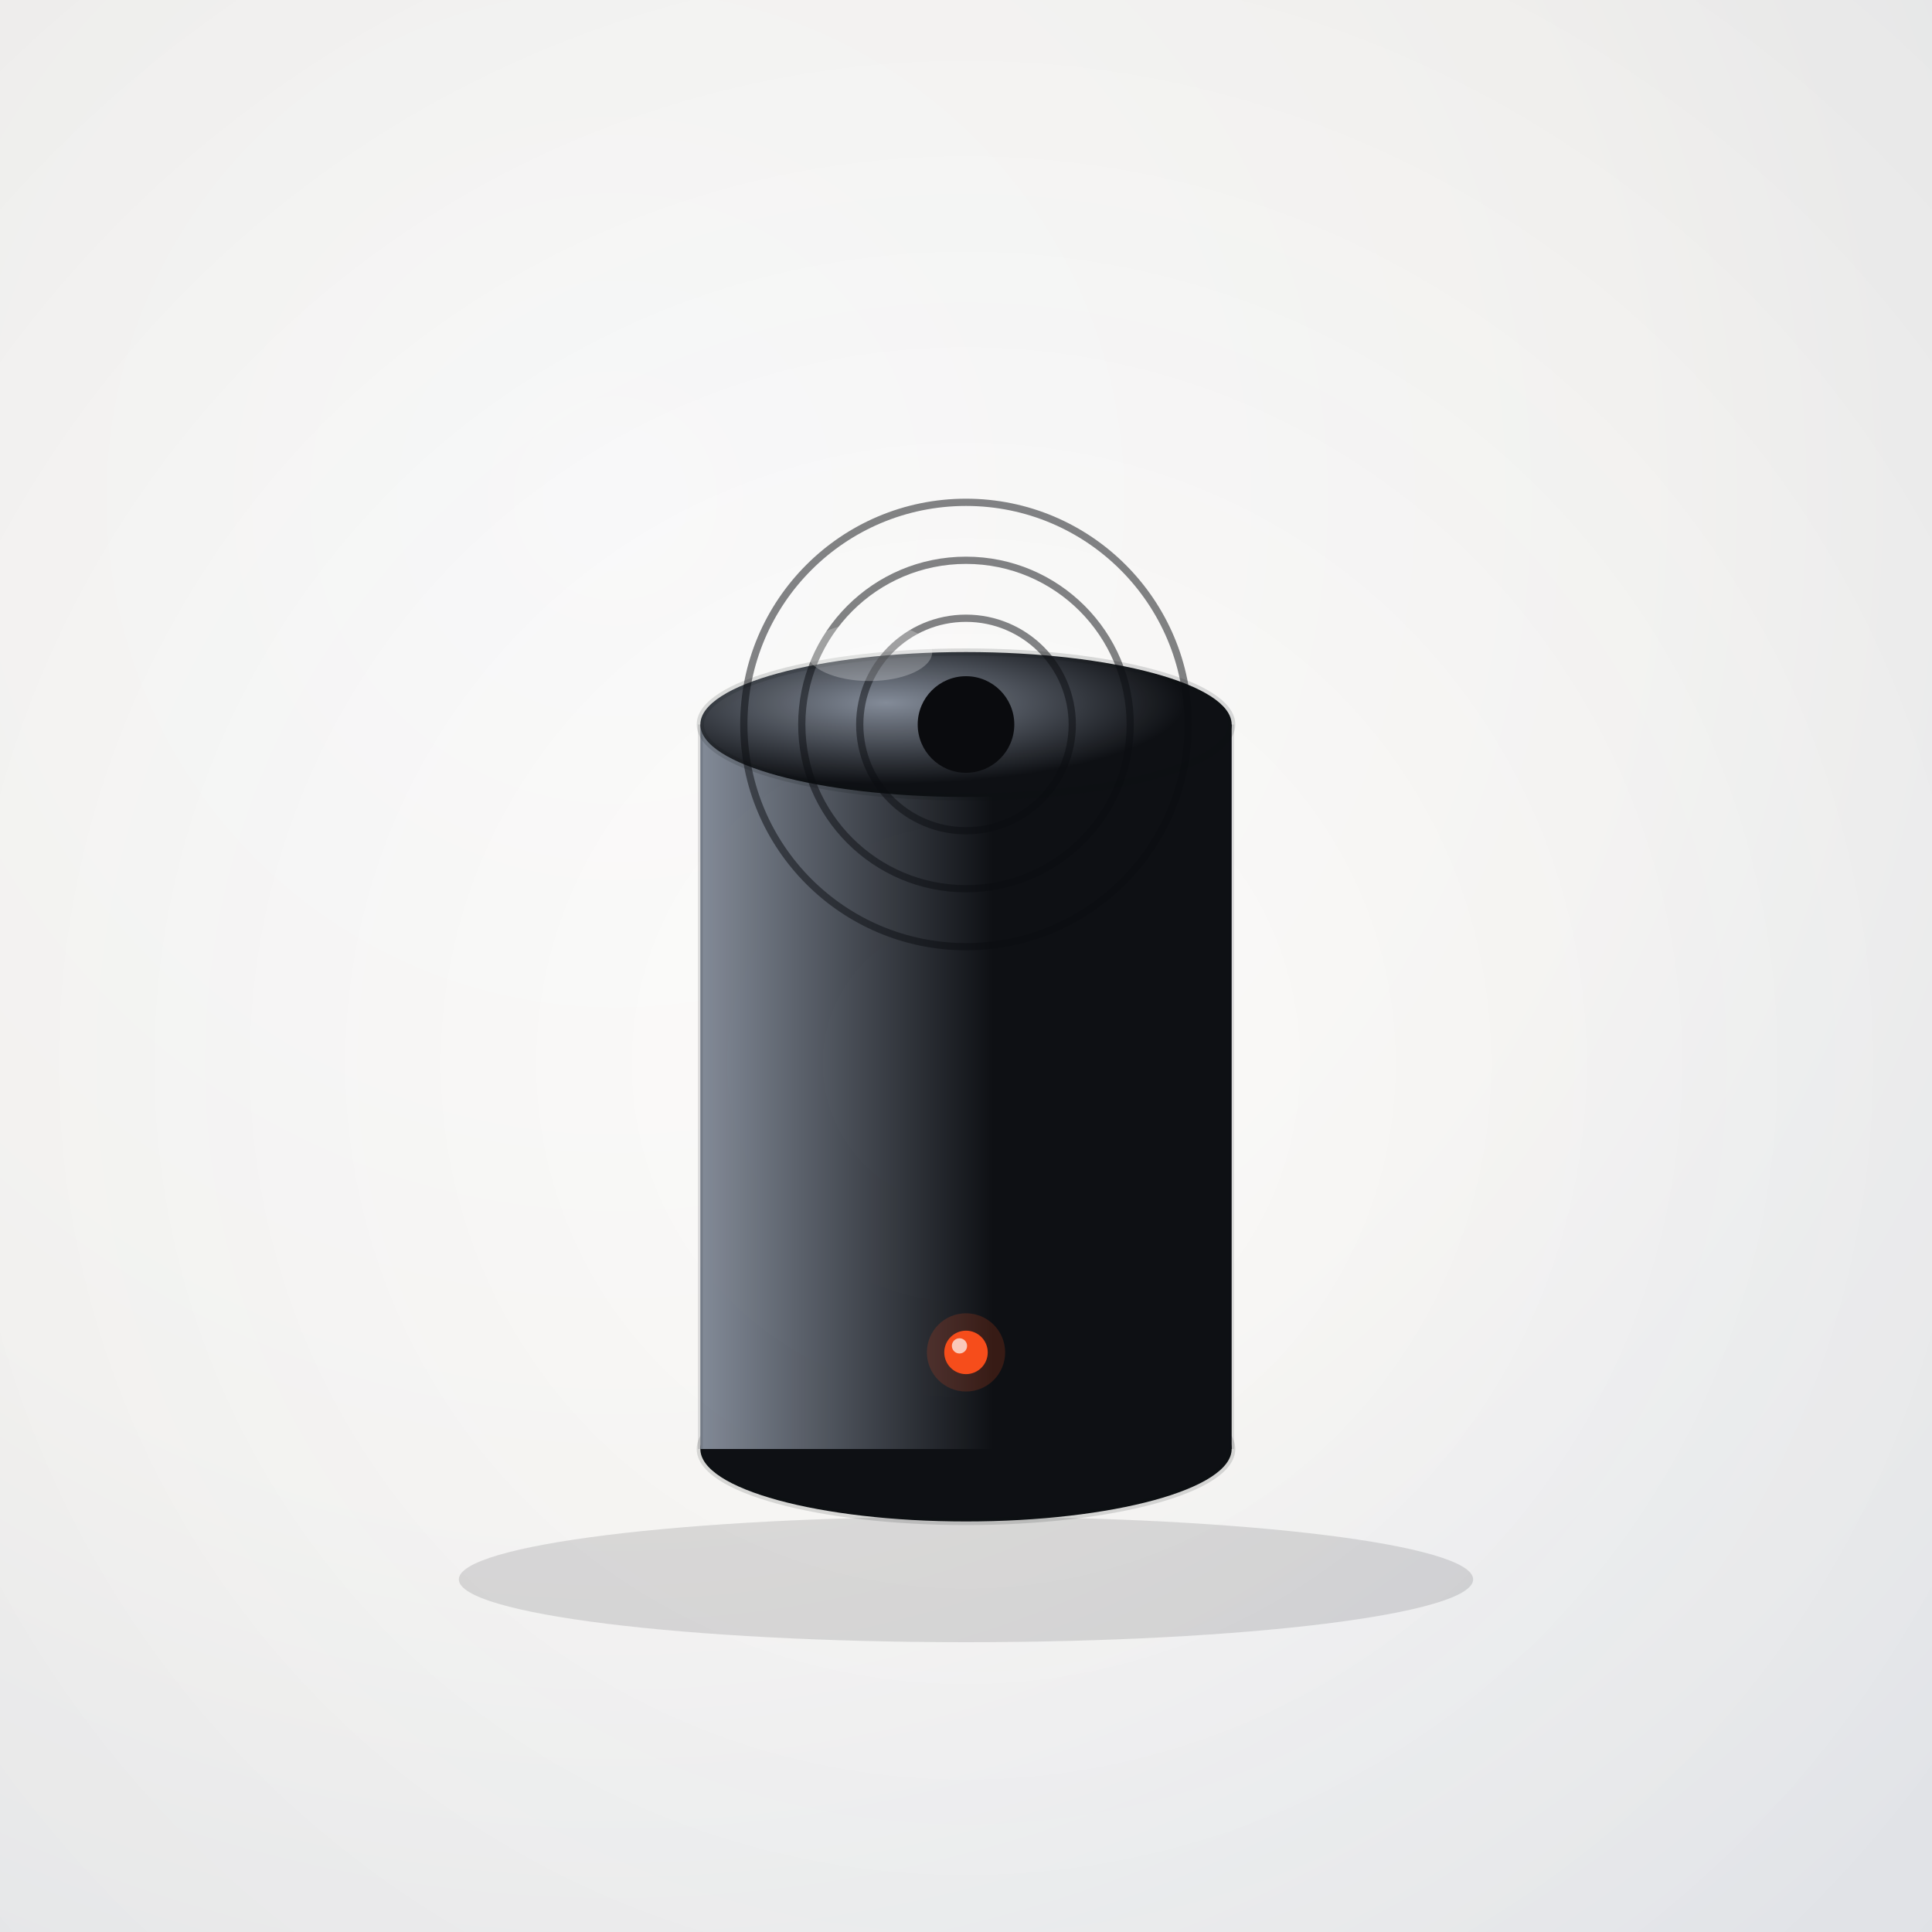
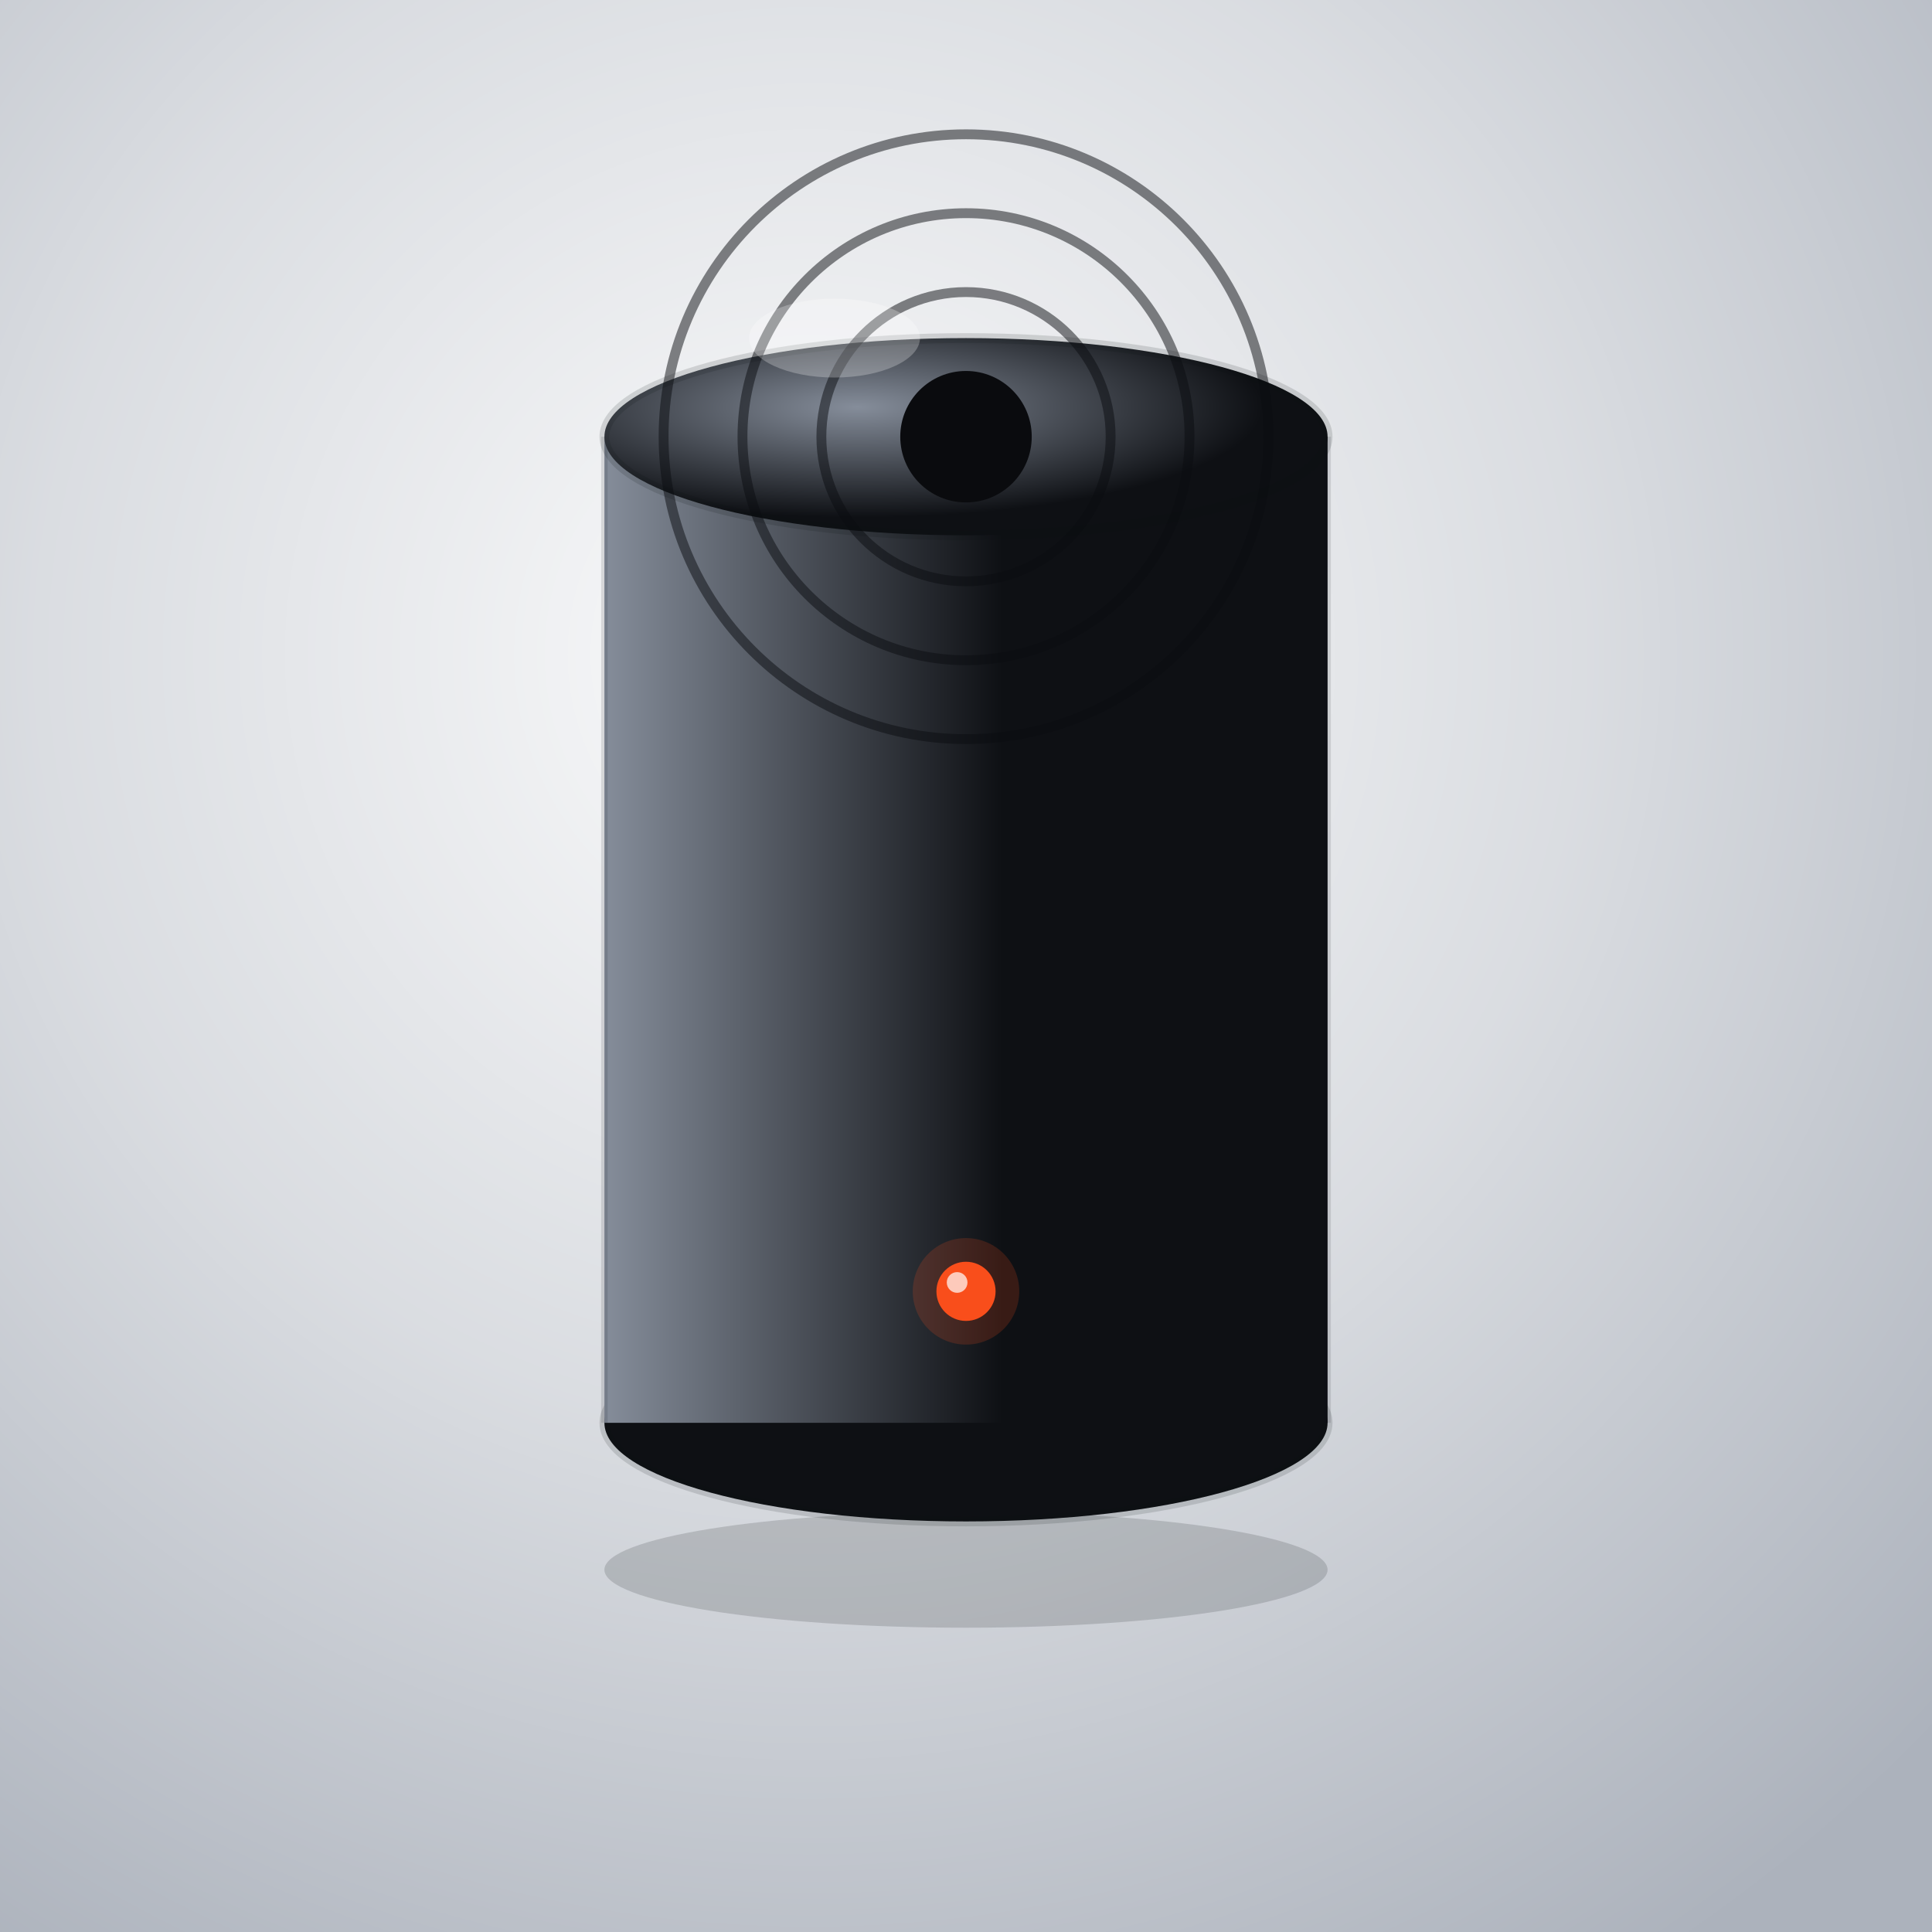
<svg xmlns="http://www.w3.org/2000/svg" viewBox="0 0 800 800" width="800" height="800">
  <defs>
-     <radialGradient id="wash16" cx="0.32" cy="0.26" r="0.95">
-       <stop offset="0" stop-color="#FFFFFF" stop-opacity="1" />
-       <stop offset="0.55" stop-color="#FBFAF8" stop-opacity="1" />
-       <stop offset="1" stop-color="#ECEEF2" stop-opacity="1" />
+     <radialGradient id="glow20" cx="0.42" cy="0.34" r="0.8">
+       <stop offset="0" stop-color="#FFFFFF" stop-opacity="0.95" />
+       <stop offset="0.5" stop-color="#FFFFFF" stop-opacity="0.55" />
+       <stop offset="1" stop-color="#FFFFFF" stop-opacity="0" />
    </radialGradient>
-     <radialGradient id="vig17" cx="0.5" cy="0.55" r="0.75">
-       <stop offset="0" stop-color="#0E1014" stop-opacity="0" />
-       <stop offset="1" stop-color="#0E1014" stop-opacity="0.06" />
-     </radialGradient>
-     <linearGradient id="cyl18" x1="0" y1="0" x2="1" y2="0">
+     <linearGradient id="cyl21" x1="0" y1="0" x2="1" y2="0">
      <stop offset="0" stop-color="#858D9A" stop-opacity="1" />
      <stop offset="0.55" stop-color="#0E1014" stop-opacity="1" />
      <stop offset="1" stop-color="#0E1014" stop-opacity="1" />
    </linearGradient>
-     <radialGradient id="cap19" cx="0.35" cy="0.35" r="0.8">
+     <radialGradient id="cap22" cx="0.35" cy="0.35" r="0.8">
      <stop offset="0" stop-color="#858D9A" stop-opacity="1" />
      <stop offset="0.7" stop-color="#0E1014" stop-opacity="1" />
      <stop offset="1" stop-color="#0E1014" stop-opacity="1" />
    </radialGradient>
  </defs>
-   <rect width="800" height="800" fill="#FBFAF8" />
-   <rect width="800" height="800" fill="url(#wash16)" />
-   <ellipse cx="400" cy="654" rx="210" ry="26" fill="#0E1014" opacity="0.13" filter="url(#blur20)" />
-   <ellipse cx="400" cy="600" rx="110" ry="30" fill="#0E1014" stroke="#0E1014" stroke-width="3" stroke-opacity="0.14" />
-   <rect x="290" y="300" width="220" height="300" rx="0" fill="url(#cyl18)" />
-   <line x1="290" y1="300" x2="290" y2="600" stroke="#0E1014" stroke-width="2" stroke-opacity="0.12" />
-   <line x1="510" y1="300" x2="510" y2="600" stroke="#0E1014" stroke-width="2" stroke-opacity="0.12" />
-   <ellipse cx="400" cy="300" rx="110" ry="30" fill="url(#cap19)" stroke="#0E1014" stroke-width="3" stroke-opacity="0.14" />
-   <circle cx="400" cy="300" r="92" fill="none" stroke="#0b0d10" stroke-width="3" stroke-opacity="0.5" />
-   <circle cx="400" cy="300" r="68" fill="none" stroke="#0b0d10" stroke-width="3" stroke-opacity="0.5" />
-   <circle cx="400" cy="300" r="44" fill="none" stroke="#0b0d10" stroke-width="3" stroke-opacity="0.5" />
-   <circle cx="400" cy="300" r="20" fill="#0a0b0e" />
-   <ellipse cx="360" cy="270" rx="26" ry="12" fill="#FFFFFF" opacity="0.25" />
-   <g>
-     <circle cx="400" cy="560" r="16.2" fill="#F94E1B" opacity="0.18" />
-     <circle cx="400" cy="560" r="9" fill="#F94E1B" />
-     <circle cx="397.3" cy="557.3" r="3.15" fill="#FFFFFF" opacity="0.7" />
+   <rect width="800" height="800" fill="#acb2bc" />
+   <rect width="800" height="800" fill="url(#glow20)" />
+   <ellipse cx="400" cy="650" rx="149.722" ry="24" fill="#0E1014" opacity="0.16" filter="url(#blur23)" />
+   <g transform="translate(-144.44,-227.50) scale(1.3611)">
+     <ellipse cx="400" cy="600" rx="110" ry="30" fill="#0E1014" stroke="#0E1014" stroke-width="3" stroke-opacity="0.14" />
+     <rect x="290" y="300" width="220" height="300" rx="0" fill="url(#cyl21)" />
+     <line x1="290" y1="300" x2="290" y2="600" stroke="#0E1014" stroke-width="2" stroke-opacity="0.12" />
+     <line x1="510" y1="300" x2="510" y2="600" stroke="#0E1014" stroke-width="2" stroke-opacity="0.12" />
+     <ellipse cx="400" cy="300" rx="110" ry="30" fill="url(#cap22)" stroke="#0E1014" stroke-width="3" stroke-opacity="0.14" />
+     <circle cx="400" cy="300" r="92" fill="none" stroke="#0b0d10" stroke-width="3" stroke-opacity="0.5" />
+     <circle cx="400" cy="300" r="68" fill="none" stroke="#0b0d10" stroke-width="3" stroke-opacity="0.5" />
+     <circle cx="400" cy="300" r="44" fill="none" stroke="#0b0d10" stroke-width="3" stroke-opacity="0.5" />
+     <circle cx="400" cy="300" r="20" fill="#0a0b0e" />
+     <ellipse cx="360" cy="270" rx="26" ry="12" fill="#FFFFFF" opacity="0.25" />
+     <g>
+       <circle cx="400" cy="560" r="16.2" fill="#F94E1B" opacity="0.18" />
+       <circle cx="400" cy="560" r="9" fill="#F94E1B" />
+       <circle cx="397.3" cy="557.3" r="3.15" fill="#FFFFFF" opacity="0.7" />
+     </g>
  </g>
-   <rect width="800" height="800" fill="url(#vig17)" />
</svg>
